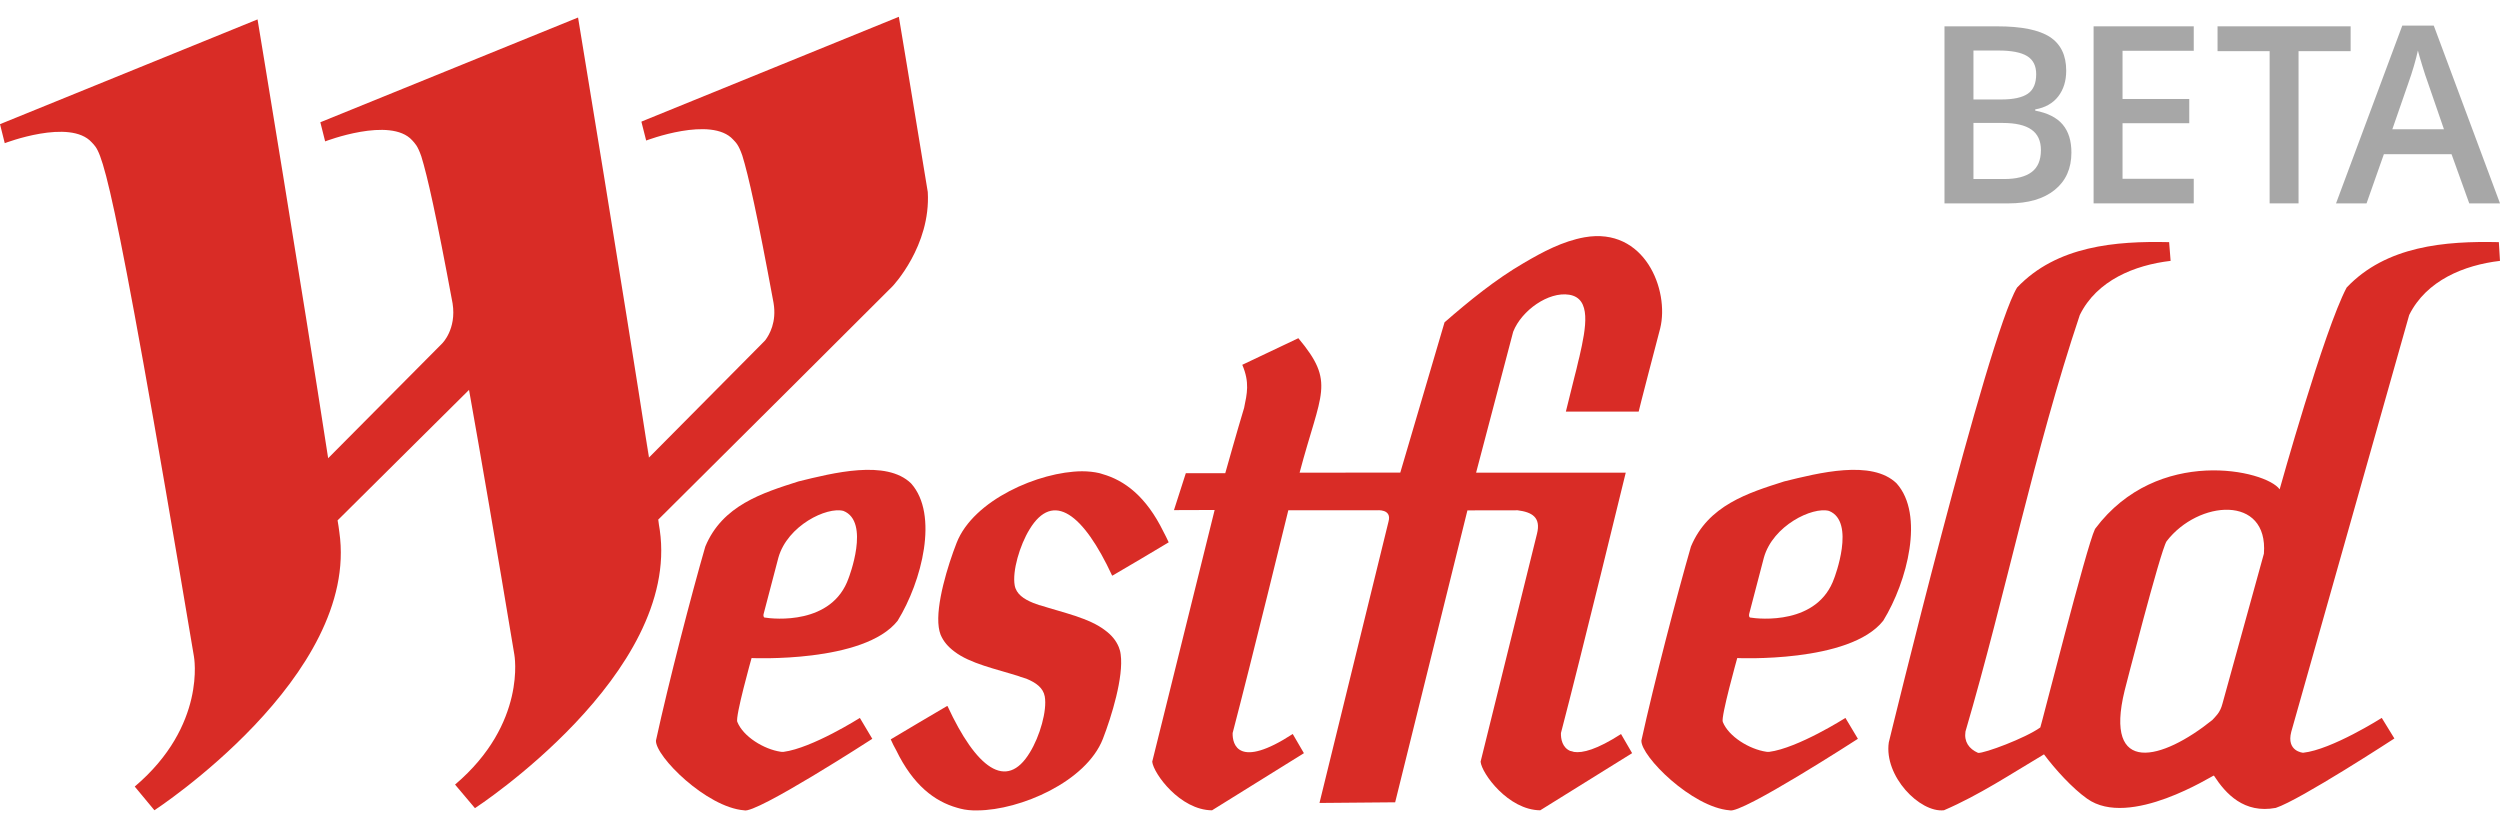
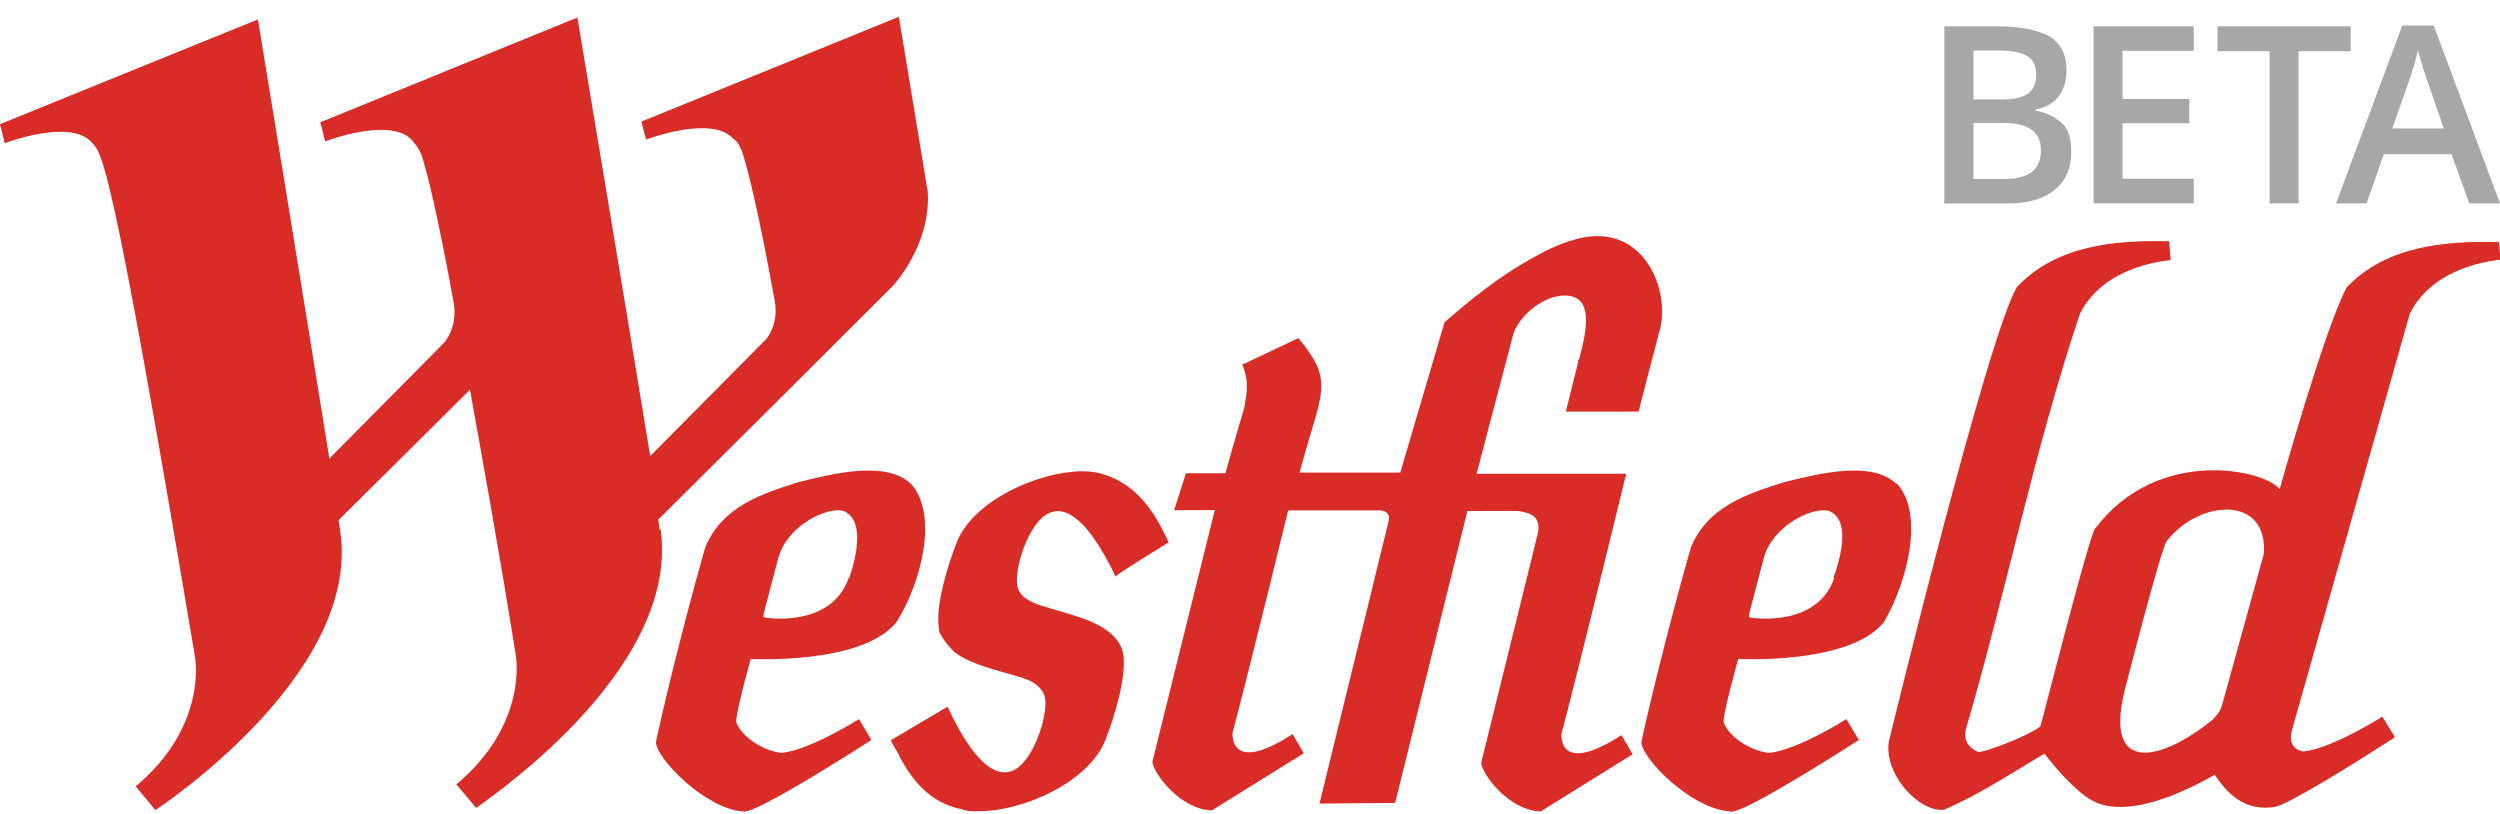
<svg xmlns="http://www.w3.org/2000/svg" version="1.1" x="0" y="0" width="126px" height="41px" viewBox="0 0 126 41" enable-background="new 0 0 126 41" xml:space="preserve">
  <path fill="none" d="z" />
  <g>
-     <path fill="#D92C26" d="M33.253,26.713c-0.03-0.167-0.055-0.344-0.078-0.534h0.009l6.658-6.622l5.143-5.13   c0,0,1.933-2.029,1.775-4.749c-0.804-4.928-1.458-8.831-1.458-8.831L32.385,6.105l-0.059,0.029l0.241,0.949   c0,0,3.288-1.258,4.384-0.047c0.138,0.148,0.268,0.249,0.461,0.802c0.306,0.986,0.758,2.998,1.575,7.428   c0.165,0.972-0.215,1.607-0.412,1.875c-0.029,0.037-0.052,0.057-0.052,0.057l-5.806,5.854c-0.228-1.483-0.16-1.034-0.004,0.004   l-0.007,0.008C31.4,14.606,29.134,0.883,29.134,0.883L16.145,6.162l0.242,0.964c0,0,3.289-1.267,4.385-0.057   c0.139,0.159,0.27,0.257,0.463,0.814c0.301,0.971,0.755,2.984,1.576,7.411c0.205,1.306-0.528,2.018-0.528,2.018l-5.744,5.782   C15.238,14.635,12.98,0.978,12.98,0.978L0,6.258l0.239,0.958c0,0,3.285-1.261,4.384-0.042c0.52,0.567,0.86,0.324,5.151,25.91   c0,0,0.655,3.477-2.983,6.559l0.991,1.194c0,0,10.366-6.76,9.321-14.017c-0.022-0.194-0.056-0.389-0.089-0.593l6.625-6.577   c0.605,3.398,1.352,7.74,2.283,13.336c0,0,0.65,3.469-2.987,6.557l1.002,1.188C23.939,40.733,34.298,33.979,33.253,26.713   L33.253,26.713z" />
-     <path fill="#D92C26" d="M79.549,18.194c-0.059,0.269-0.126,0.541-0.197,0.807c-0.224,0.904-0.427,1.743-0.432,1.743h3.669   c0,0,0.224-0.913,0.481-1.884c0.286-1.11,0.604-2.305,0.604-2.312c0.471-1.923-0.774-5.123-3.813-4.589   c-1.106,0.201-2.103,0.732-3.072,1.302c-1.418,0.826-2.73,1.894-3.984,2.984l-2.23,7.573l-5.075,0.005   c1.078-4.082,1.822-4.524-0.063-6.778l-2.826,1.341c0.382,0.897,0.237,1.458,0.092,2.173c-0.339,1.113-0.95,3.291-0.95,3.291   h-1.988l-0.597,1.86l2.05-0.007l-3.146,12.687c0.064,0.593,1.398,2.435,3.014,2.45l4.631-2.88l-0.563-0.967   c-2.733,1.778-3.047,0.534-3.029-0.049c0.975-3.724,2.806-11.225,2.806-11.225h4.454c0,0,0.786-0.091,0.594,0.577l-3.477,14.173   l3.814-0.033l3.642-14.713l2.533-0.004c0.705,0.091,1.192,0.341,0.97,1.196c0,0-2.817,11.403-2.839,11.474   c0.055,0.593,1.394,2.435,3.006,2.45l4.631-2.88l-0.559-0.963c-1.213,0.781-1.944,0.971-2.38,0.9l-0.04-0.016l-0.055-0.012   l-0.055-0.017h-0.023c-0.409-0.17-0.486-0.613-0.475-0.907c0.978-3.724,3.265-13.12,3.265-13.12h-7.542l1.869-7.104   c0.427-1.082,1.783-2.031,2.82-1.866c1.128,0.178,0.861,1.637,0.519,3.126C79.584,18.052,79.569,18.135,79.549,18.194   L79.549,18.194z" />
-     <path fill="#D92C26" d="M44.885,37.266h0.009H44.885z" />
-     <path fill="#D92C26" d="M6.493,3.968L6.493,3.968z" />
-     <path fill="#D92C26" d="M58.902,27.333L58.902,27.333c-0.087-0.184-0.174-0.372-0.268-0.542c-0.868-1.771-1.957-2.582-3.072-2.898   c-0.048-0.022-0.109-0.029-0.16-0.048c-0.252-0.059-0.554-0.093-0.869-0.093c-2.159,0.015-5.479,1.445-6.32,3.61   c-0.441,1.126-1.058,3.122-0.9,4.252c0.02,0.131,0.047,0.261,0.091,0.37c0.145,0.349,0.384,0.619,0.695,0.851   c0.794,0.612,2.094,0.878,3.264,1.25l0.052,0.022c0.1,0.03,0.211,0.067,0.313,0.099c0.475,0.196,0.847,0.453,0.928,0.894   c0.126,0.713-0.251,2.017-0.751,2.824c-1.182,1.961-2.711,0.775-4.152-2.342l-0.033,0.011h-0.004   c-0.101,0.056-2.733,1.611-2.823,1.671c0.082,0.193,0.177,0.372,0.271,0.541c0.86,1.775,1.945,2.586,3.072,2.905   c0.055,0.016,0.111,0.033,0.164,0.045c0.253,0.067,0.55,0.097,0.866,0.089c2.15-0.011,5.479-1.445,6.32-3.608   c0.438-1.13,1.049-3.118,0.897-4.248c-0.016-0.142-0.051-0.263-0.096-0.375c-0.141-0.343-0.38-0.617-0.684-0.841   c-0.801-0.622-2.1-0.889-3.273-1.264l-0.05-0.01c-0.106-0.039-0.204-0.074-0.303-0.109c-0.484-0.196-0.859-0.451-0.937-0.889   c-0.126-0.715,0.253-2.011,0.748-2.819c1.191-1.966,2.722-0.772,4.165,2.333l0.016-0.01h0.011   C56.18,28.955,58.812,27.392,58.902,27.333L58.902,27.333z" />
-     <path fill="#D92C26" d="M114.101,27.903l-2.091,7.568c-0.115,0.452-0.348,0.638-0.508,0.817c-2.523,2.029-5.481,2.84-4.42-1.486   c0,0,1.798-7.039,2.114-7.522C110.793,25.199,114.329,24.923,114.101,27.903L114.101,27.903z M125.942,12.204   c-2.702-0.063-5.68,0.184-7.672,2.29c-1.14,2.15-3.376,10.169-3.376,10.169c-0.683-0.969-6.15-2.212-9.29,1.976l-0.023,0.04   c-0.409,0.824-2.724,9.971-2.749,9.984c-0.755,0.543-2.832,1.313-3.136,1.283c-0.465-0.206-0.714-0.564-0.636-1.08   c2.046-6.977,3.459-14.116,5.762-20.99c0.858-1.745,2.759-2.515,4.577-2.728l-0.075-0.944c-2.691-0.063-5.668,0.184-7.664,2.29   c-1.492,2.453-6.465,22.926-6.465,22.926c-0.246,1.696,1.559,3.551,2.781,3.417c1.783-0.767,3.378-1.831,5.041-2.818   c0.549,0.74,1.433,1.713,2.17,2.232c2.147,1.541,6.369-1.202,6.393-1.163c0.598,0.925,1.523,1.928,3.119,1.63   c1.22-0.397,5.978-3.499,5.978-3.499l-0.636-1.037c0,0-2.518,1.6-3.963,1.757c0,0-0.858-0.062-0.598-1.057l5.943-21.006   c0.866-1.745,2.769-2.515,4.576-2.728L125.942,12.204z" />
-     <path fill="#D92C26" d="M92.447,29.134c-0.824,2.375-3.778,2.068-4.242,1.99v0.003c-0.078-0.038-0.049-0.178-0.049-0.178   l0.744-2.846c0.457-1.622,2.452-2.574,3.281-2.353C93.547,26.291,92.447,29.134,92.447,29.134L92.447,29.134z M95.59,24.364   c-1.245-1.218-3.949-0.523-5.668-0.1c-1.82,0.579-3.835,1.205-4.699,3.284c-0.692,2.401-1.854,6.849-2.497,9.777   c-0.028,0.792,2.549,3.364,4.45,3.515c0.566,0.212,6.462-3.604,6.462-3.604l-0.629-1.053c0,0-2.391,1.522-3.848,1.712   c-0.067,0.006-0.141-0.007-0.141-0.007c-0.848-0.125-1.899-0.764-2.192-1.505c-0.107-0.238,0.729-3.217,0.729-3.217   s5.665,0.263,7.358-1.882C96.136,29.296,96.994,25.933,95.59,24.364L95.59,24.364z" />
-     <path fill="#D92C26" d="M42.771,29.134c-0.828,2.375-3.775,2.068-4.238,1.99v0.003c-0.083-0.038-0.048-0.178-0.048-0.178   l0.746-2.846c0.461-1.622,2.445-2.574,3.277-2.353C43.879,26.291,42.771,29.134,42.771,29.134L42.771,29.134z M45.919,24.364   c-1.249-1.218-3.953-0.523-5.677-0.1c-1.814,0.579-3.834,1.205-4.695,3.284c-0.695,2.401-1.85,6.849-2.487,9.777   c-0.034,0.792,2.546,3.364,4.443,3.515c0.569,0.212,6.461-3.604,6.461-3.604l-0.627-1.053c0,0-2.401,1.522-3.853,1.712   c-0.06,0.006-0.138-0.007-0.138-0.007c-0.848-0.125-1.89-0.764-2.185-1.505c-0.119-0.238,0.718-3.217,0.718-3.217   s5.677,0.263,7.363-1.882C46.464,29.296,47.322,25.933,45.919,24.364L45.919,24.364z" />
+     <path fill="#D92C26" d="M33.253 26.713c-0.03-0.167-0.055-0.344-0.078-0.534h0.009l6.658-6.622l5.143-5.13 c0 0 1.933-2.029 1.775-4.749c-0.804-4.928-1.458-8.831-1.458-8.831L32.385 6.105l-0.059 0.029l0.241 0.9 c0 0 3.288-1.258 4.384-0.047c0.138 0.1 0.3 0.2 0.5 0.802c0.306 1 0.8 3 1.6 7.4 c0.165 0.972-0.215 1.607-0.412 1.875c-0.029 0.037-0.052 0.057-0.052 0.057l-5.806 5.854c-0.228-1.483-0.16-1.034-0.004 0 l-0.007 0.008C31.4 14.6 29.1 0.9 29.1 0.883L16.145 6.162l0.242 0.964c0 0 3.289-1.267 4.385-0.057 c0.139 0.2 0.3 0.3 0.5 0.814c0.301 1 0.8 3 1.6 7.411c0.205 1.306-0.528 2.018-0.528 2.018l-5.744 5.8 C15.238 14.6 13 1 13 0.978L0 6.258l0.239 0.958c0 0 3.285-1.261 4.384-0.042c0.52 0.6 0.9 0.3 5.2 25.9 c0 0 0.7 3.477-2.983 6.559l0.991 1.194c0 0 10.366-6.76 9.321-14.017c-0.022-0.194-0.056-0.389-0.089-0.593l6.625-6.577 c0.605 3.4 1.4 7.7 2.3 13.336c0 0 0.7 3.469-2.987 6.557l1.002 1.188C23.939 40.7 34.3 34 33.3 26.7 L33.253 26.713z" />
+     <path fill="#D92C26" d="M79.549 18.194c-0.059 0.269-0.126 0.541-0.197 0.807c-0.224 0.904-0.427 1.743-0.432 1.743h3.669 c0 0 0.224-0.913 0.481-1.884c0.286-1.11 0.604-2.305 0.604-2.312c0.471-1.923-0.774-5.123-3.813-4.589 c-1.106 0.201-2.103 0.732-3.072 1.302c-1.418 0.826-2.73 1.894-3.984 2.984l-2.23 7.573l-5.075 0 c1.078-4.082 1.822-4.524-0.063-6.778l-2.826 1.341c0.382 0.9 0.2 1.5 0.1 2.173c-0.339 1.113-0.95 3.291-0.95 3.3 h-1.988l-0.597 1.86l2.05-0.007l-3.146 12.687c0.064 0.6 1.4 2.4 3 2.45l4.631-2.88l-0.563-0.967 c-2.733 1.778-3.047 0.534-3.029-0.049c0.975-3.724 2.806-11.225 2.806-11.225h4.454c0 0 0.786-0.091 0.6 0.577l-3.477 14.2 l3.814-0.033l3.642-14.713l2.533-0.004c0.705 0.1 1.2 0.3 1 1.196c0 0-2.817 11.403-2.839 11.5 c0.055 0.6 1.4 2.4 3 2.45l4.631-2.88l-0.559-0.963c-1.213 0.781-1.944 0.971-2.38 0.9l-0.04-0.016l-0.055-0.012 l-0.055-0.017h-0.023c-0.409-0.17-0.486-0.613-0.475-0.907c0.978-3.724 3.265-13.12 3.265-13.12h-7.542l1.869-7.104 c0.427-1.082 1.783-2.031 2.82-1.866c1.128 0.2 0.9 1.6 0.5 3.126C79.584 18.1 79.6 18.1 79.5 18.2 L79.549 18.194z" />
+     <path fill="#D92C26" d="M44.885 37.266h0.009H44.885z" />
+     <path fill="#D92C26" d="M6.493 3.968L6.493 3.968z" />
+     <path fill="#D92C26" d="M58.902 27.333L58.902 27.333c-0.087-0.184-0.174-0.372-0.268-0.542c-0.868-1.771-1.957-2.582-3.072-2.898 c-0.048-0.022-0.109-0.029-0.16-0.048c-0.252-0.059-0.554-0.093-0.869-0.093c-2.159 0.015-5.479 1.445-6.32 3.6 c-0.441 1.126-1.058 3.122-0.9 4.252c0.02 0.1 0 0.3 0.1 0.37c0.145 0.3 0.4 0.6 0.7 0.9 c0.794 0.6 2.1 0.9 3.3 1.25l0.052 0.022c0.1 0 0.2 0.1 0.3 0.099c0.475 0.2 0.8 0.5 0.9 0.9 c0.126 0.713-0.251 2.017-0.751 2.824c-1.182 1.961-2.711 0.775-4.152-2.342l-0.033 0.011h-0.004 c-0.101 0.056-2.733 1.611-2.823 1.671c0.082 0.2 0.2 0.4 0.3 0.541c0.86 1.8 1.9 2.6 3.1 2.9 c0.055 0 0.1 0 0.2 0.045c0.253 0.1 0.6 0.1 0.9 0.089c2.15-0.011 5.479-1.445 6.32-3.608 c0.438-1.13 1.049-3.118 0.897-4.248c-0.016-0.142-0.051-0.263-0.096-0.375c-0.141-0.343-0.38-0.617-0.684-0.841 c-0.801-0.622-2.1-0.889-3.273-1.264l-0.05-0.01c-0.106-0.039-0.204-0.074-0.303-0.109c-0.484-0.196-0.859-0.451-0.937-0.889 c-0.126-0.715 0.253-2.011 0.748-2.819c1.191-1.966 2.722-0.772 4.2 2.333l0.016-0.01h0.011 C56.18 29 58.8 27.4 58.9 27.333L58.902 27.333z" />
+     <path fill="#D92C26" d="M114.101 27.903l-2.091 7.568c-0.115 0.452-0.348 0.638-0.508 0.817c-2.523 2.029-5.481 2.84-4.42-1.486 c0 0 1.798-7.039 2.114-7.522C110.793 25.2 114.3 24.9 114.1 27.903L114.101 27.903z M125.942 12.2 c-2.702-0.063-5.68 0.184-7.672 2.29c-1.14 2.15-3.376 10.169-3.376 10.169c-0.683-0.969-6.15-2.212-9.29 1.976l-0.023 0 c-0.409 0.824-2.724 9.971-2.749 9.984c-0.755 0.543-2.832 1.313-3.136 1.283c-0.465-0.206-0.714-0.564-0.636-1.08 c2.046-6.977 3.459-14.116 5.762-20.99c0.858-1.745 2.759-2.515 4.577-2.728l-0.075-0.944c-2.691-0.063-5.668 0.184-7.664 2.3 c-1.492 2.453-6.465 22.926-6.465 22.926c-0.246 1.7 1.6 3.6 2.8 3.417c1.783-0.767 3.378-1.831 5.041-2.818 c0.549 0.7 1.4 1.7 2.2 2.232c2.147 1.5 6.369-1.202 6.393-1.163c0.598 0.9 1.5 1.9 3.1 1.6 c1.22-0.397 5.978-3.499 5.978-3.499l-0.636-1.037c0 0-2.518 1.6-3.963 1.757c0 0-0.858-0.062-0.598-1.057l5.943-21.006 c0.866-1.745 2.769-2.515 4.576-2.728L125.942 12.204z" />
+     <path fill="#D92C26" d="M92.447 29.134c-0.824 2.375-3.778 2.068-4.242 1.99v0.003c-0.078-0.038-0.049-0.178-0.049-0.178 l0.744-2.846c0.457-1.622 2.452-2.574 3.281-2.353C93.547 26.3 92.4 29.1 92.4 29.134L92.447 29.134z M95.59 24.4 c-1.245-1.218-3.949-0.523-5.668-0.1c-1.82 0.579-3.835 1.205-4.699 3.284c-0.692 2.401-1.854 6.849-2.497 9.8 c-0.028 0.8 2.5 3.4 4.5 3.515c0.566 0.2 6.462-3.604 6.462-3.604l-0.629-1.053c0 0-2.391 1.522-3.848 1.7 c-0.067 0.006-0.141-0.007-0.141-0.007c-0.848-0.125-1.899-0.764-2.192-1.505c-0.107-0.238 0.729-3.217 0.729-3.217 s5.665 0.3 7.358-1.882C96.136 29.3 97 25.9 95.6 24.364L95.59 24.364z" />
+     <path fill="#D92C26" d="M42.771 29.134c-0.828 2.375-3.775 2.068-4.238 1.99v0.003c-0.083-0.038-0.048-0.178-0.048-0.178 l0.746-2.846c0.461-1.622 2.445-2.574 3.277-2.353C43.879 26.3 42.8 29.1 42.8 29.134L42.771 29.134z M45.919 24.4 c-1.249-1.218-3.953-0.523-5.677-0.1c-1.814 0.579-3.834 1.205-4.695 3.284c-0.695 2.401-1.85 6.849-2.487 9.8 c-0.034 0.8 2.5 3.4 4.4 3.515c0.569 0.2 6.461-3.604 6.461-3.604l-0.627-1.053c0 0-2.401 1.522-3.853 1.7 c-0.06 0.006-0.138-0.007-0.138-0.007c-0.848-0.125-1.89-0.764-2.185-1.505c-0.119-0.238 0.718-3.217 0.718-3.217 s5.677 0.3 7.363-1.882C46.464 29.3 47.3 25.9 45.9 24.364L45.919 24.364z" />
  </g>
  <path fill="none" d="z" />
  <g opacity="0.4">
-     <path fill="#242424" d="M98.003,1.327h2.649c1.229,0,2.116,0.179,2.664,0.537c0.547,0.358,0.821,0.924,0.821,1.697   c0,0.521-0.135,0.954-0.403,1.3c-0.269,0.346-0.655,0.564-1.159,0.653v0.061c0.626,0.118,1.087,0.351,1.382,0.699   c0.295,0.348,0.442,0.819,0.442,1.413c0,0.802-0.279,1.429-0.839,1.883c-0.56,0.454-1.338,0.681-2.335,0.681h-3.223V1.327z    M99.462,5.013h1.404c0.609,0,1.056-0.097,1.336-0.29c0.281-0.193,0.422-0.522,0.422-0.986c0-0.419-0.152-0.722-0.455-0.909   c-0.304-0.187-0.784-0.281-1.443-0.281h-1.264V5.013z M99.462,6.197v2.826h1.551c0.609,0,1.07-0.117,1.382-0.351   s0.467-0.604,0.467-1.108c0-0.464-0.158-0.808-0.476-1.031c-0.317-0.224-0.8-0.336-1.447-0.336H99.462z" />
-     <path fill="#242424" d="M110.565,10.25h-5.048V1.327h5.048V2.56h-3.589v2.429h3.363v1.221h-3.363v2.801h3.589V10.25z" />
-     <path fill="#242424" d="M115.847,10.25h-1.458V2.578h-2.625V1.327h6.708v1.251h-2.625V10.25z" />
-     <path fill="#242424" d="M124.45,10.25l-0.892-2.478h-3.411l-0.873,2.478h-1.538l3.339-8.96h1.587L126,10.25H124.45z M123.175,6.515   l-0.837-2.429c-0.061-0.163-0.146-0.419-0.253-0.769s-0.182-0.606-0.223-0.769c-0.11,0.5-0.271,1.048-0.482,1.642l-0.806,2.325   H123.175z" />
+     <path fill="#242424" d="M98.003 1.327h2.649c1.229 0 2.1 0.2 2.7 0.537c0.547 0.4 0.8 0.9 0.8 1.7 c0 0.521-0.135 0.954-0.403 1.3c-0.269 0.346-0.655 0.564-1.159 0.653v0.061c0.626 0.1 1.1 0.4 1.4 0.7 c0.295 0.3 0.4 0.8 0.4 1.413c0 0.802-0.279 1.429-0.839 1.883c-0.56 0.454-1.338 0.681-2.335 0.681h-3.223V1.327z M99.462 5.013h1.404c0.609 0 1.056-0.097 1.336-0.29c0.281-0.193 0.422-0.522 0.422-0.986c0-0.419-0.152-0.722-0.455-0.909 c-0.304-0.187-0.784-0.281-1.443-0.281h-1.264V5.013z M99.462 6.197v2.826h1.551c0.609 0 1.07-0.117 1.382-0.351 s0.467-0.604 0.467-1.108c0-0.464-0.158-0.808-0.476-1.031c-0.317-0.224-0.8-0.336-1.447-0.336H99.462z" />
+     <path fill="#242424" d="M110.565 10.25h-5.048V1.327h5.048V2.56h-3.589v2.429h3.363v1.221h-3.363v2.801h3.589V10.25z" />
+     <path fill="#242424" d="M115.847 10.25h-1.458V2.578h-2.625V1.327h6.708v1.251h-2.625V10.25z" />
+     <path fill="#242424" d="M124.45 10.25l-0.892-2.478h-3.411l-0.873 2.478h-1.538l3.339-8.96h1.587L126 10.25H124.45z M123.175 6.5 l-0.837-2.429c-0.061-0.163-0.146-0.419-0.253-0.769s-0.182-0.606-0.223-0.769c-0.11 0.5-0.271 1.048-0.482 1.642l-0.806 2.3 H123.175z" />
  </g>
</svg>
